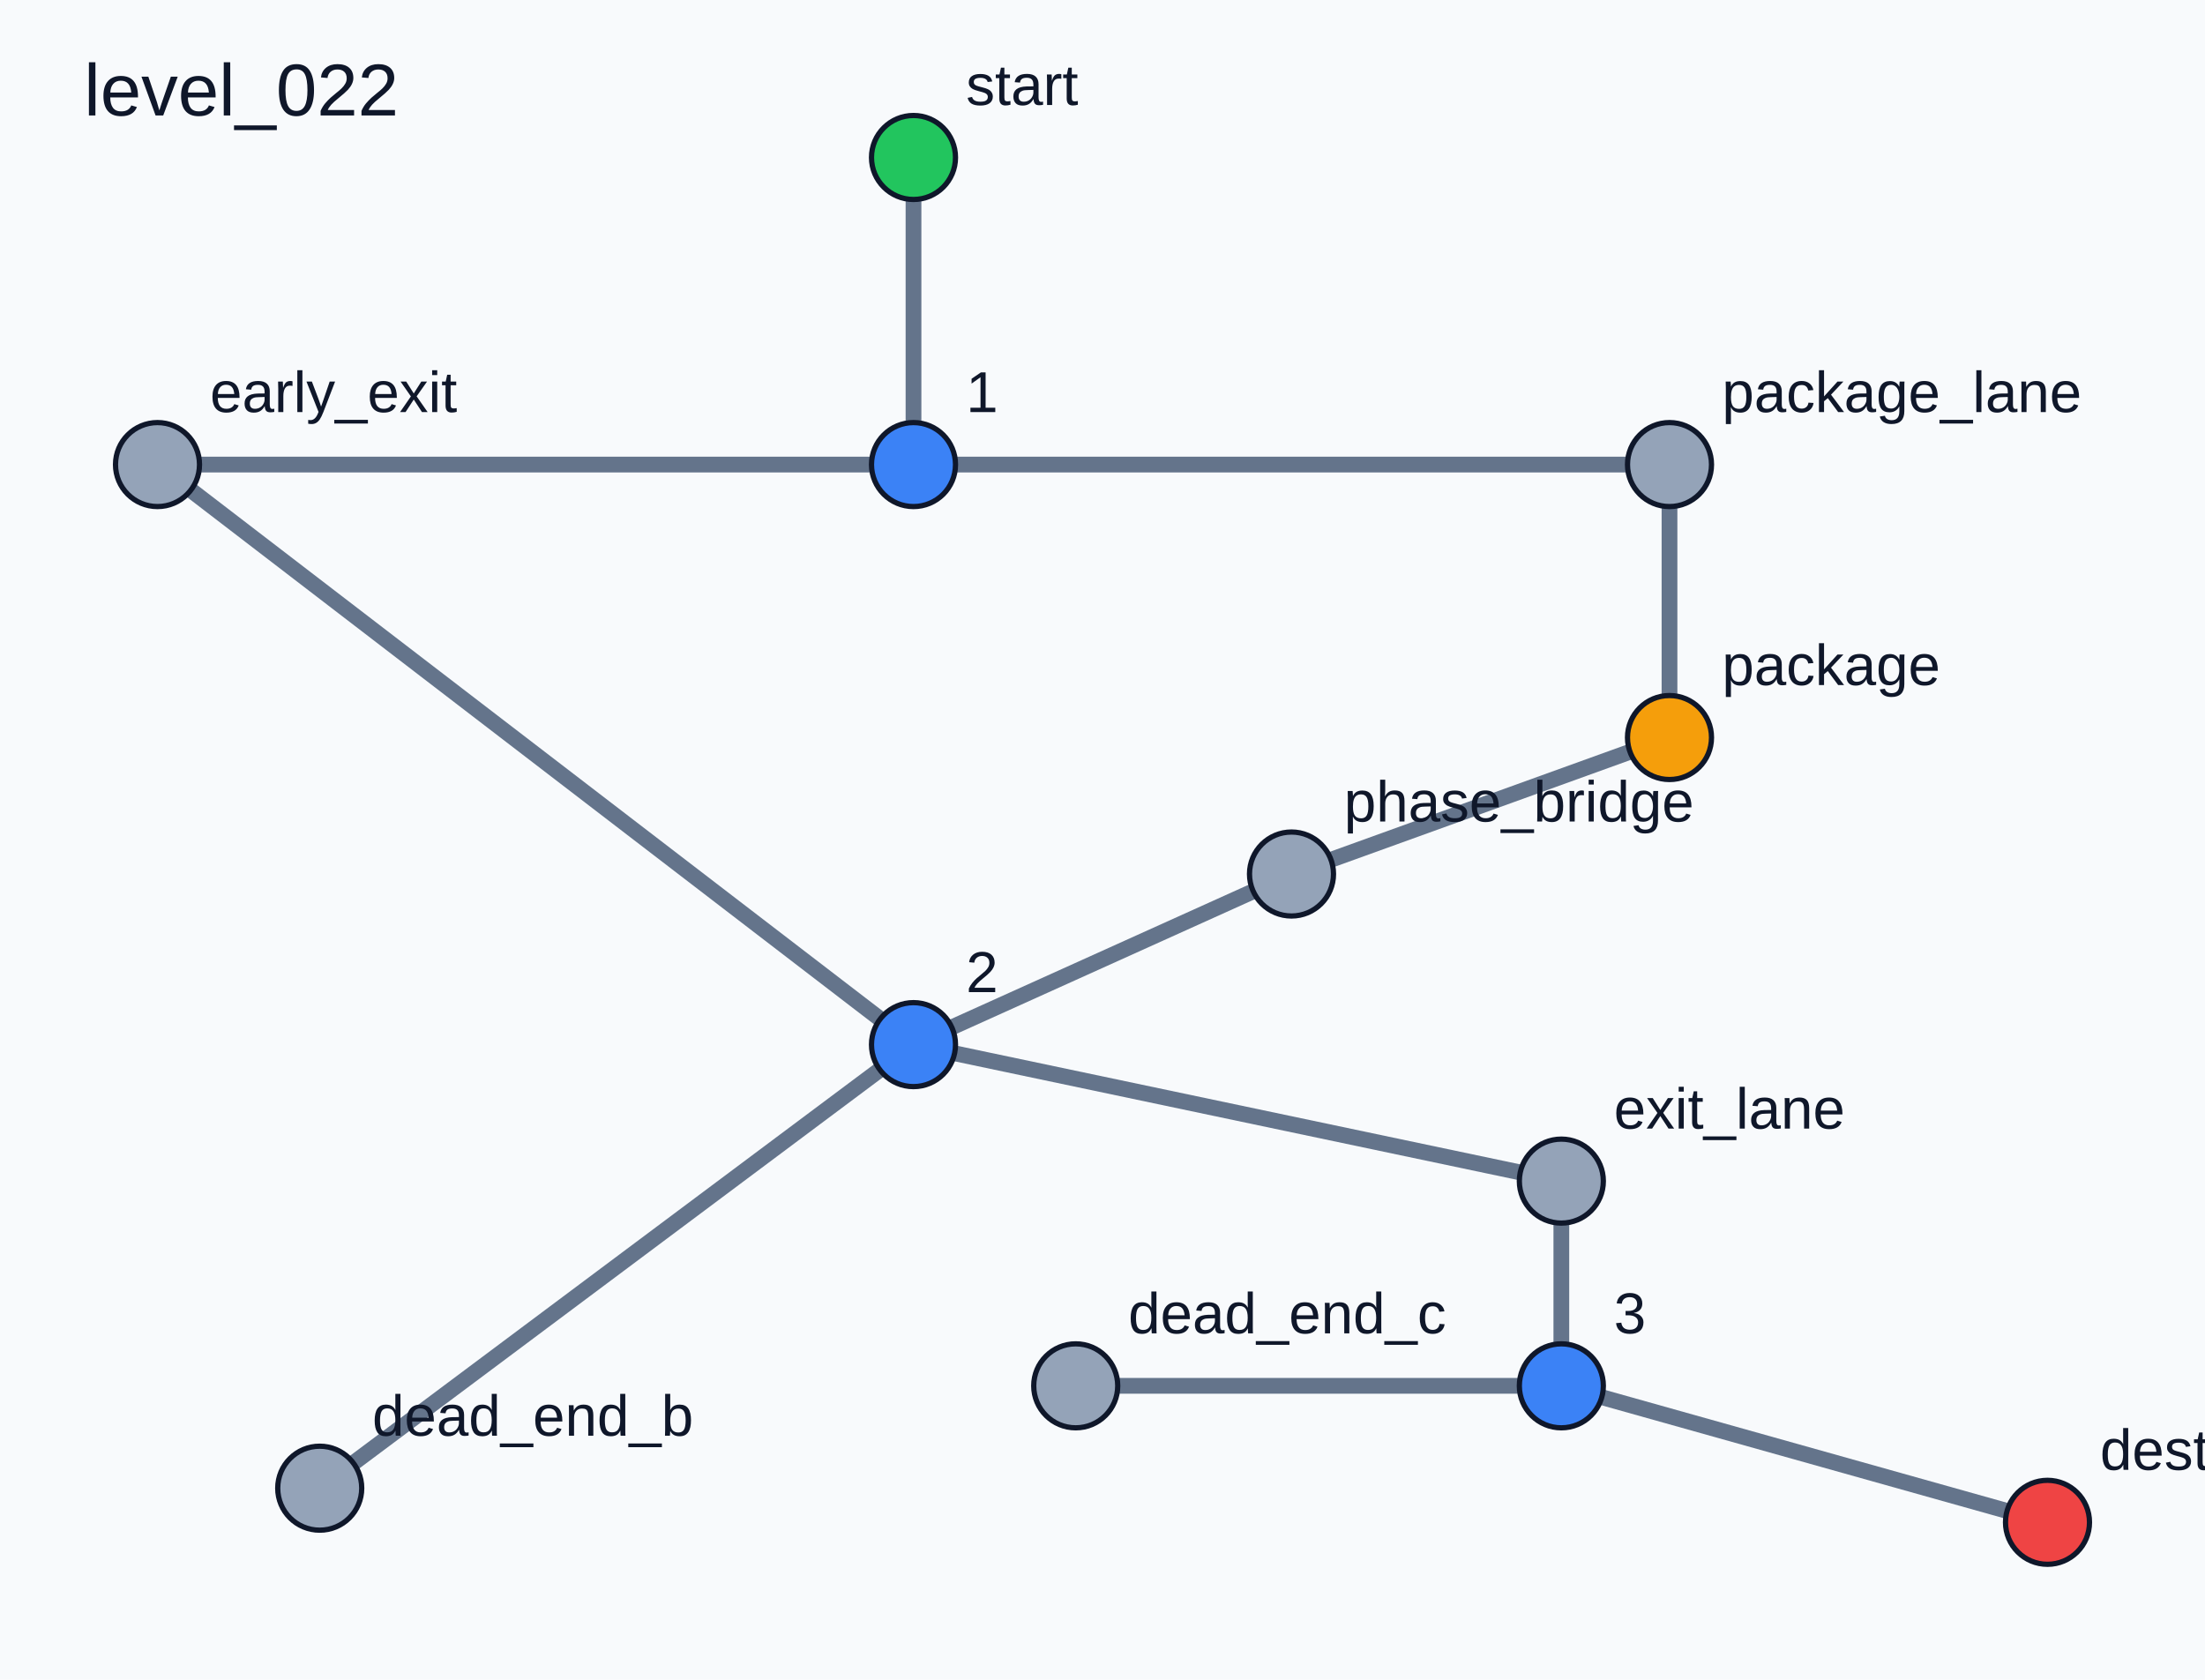
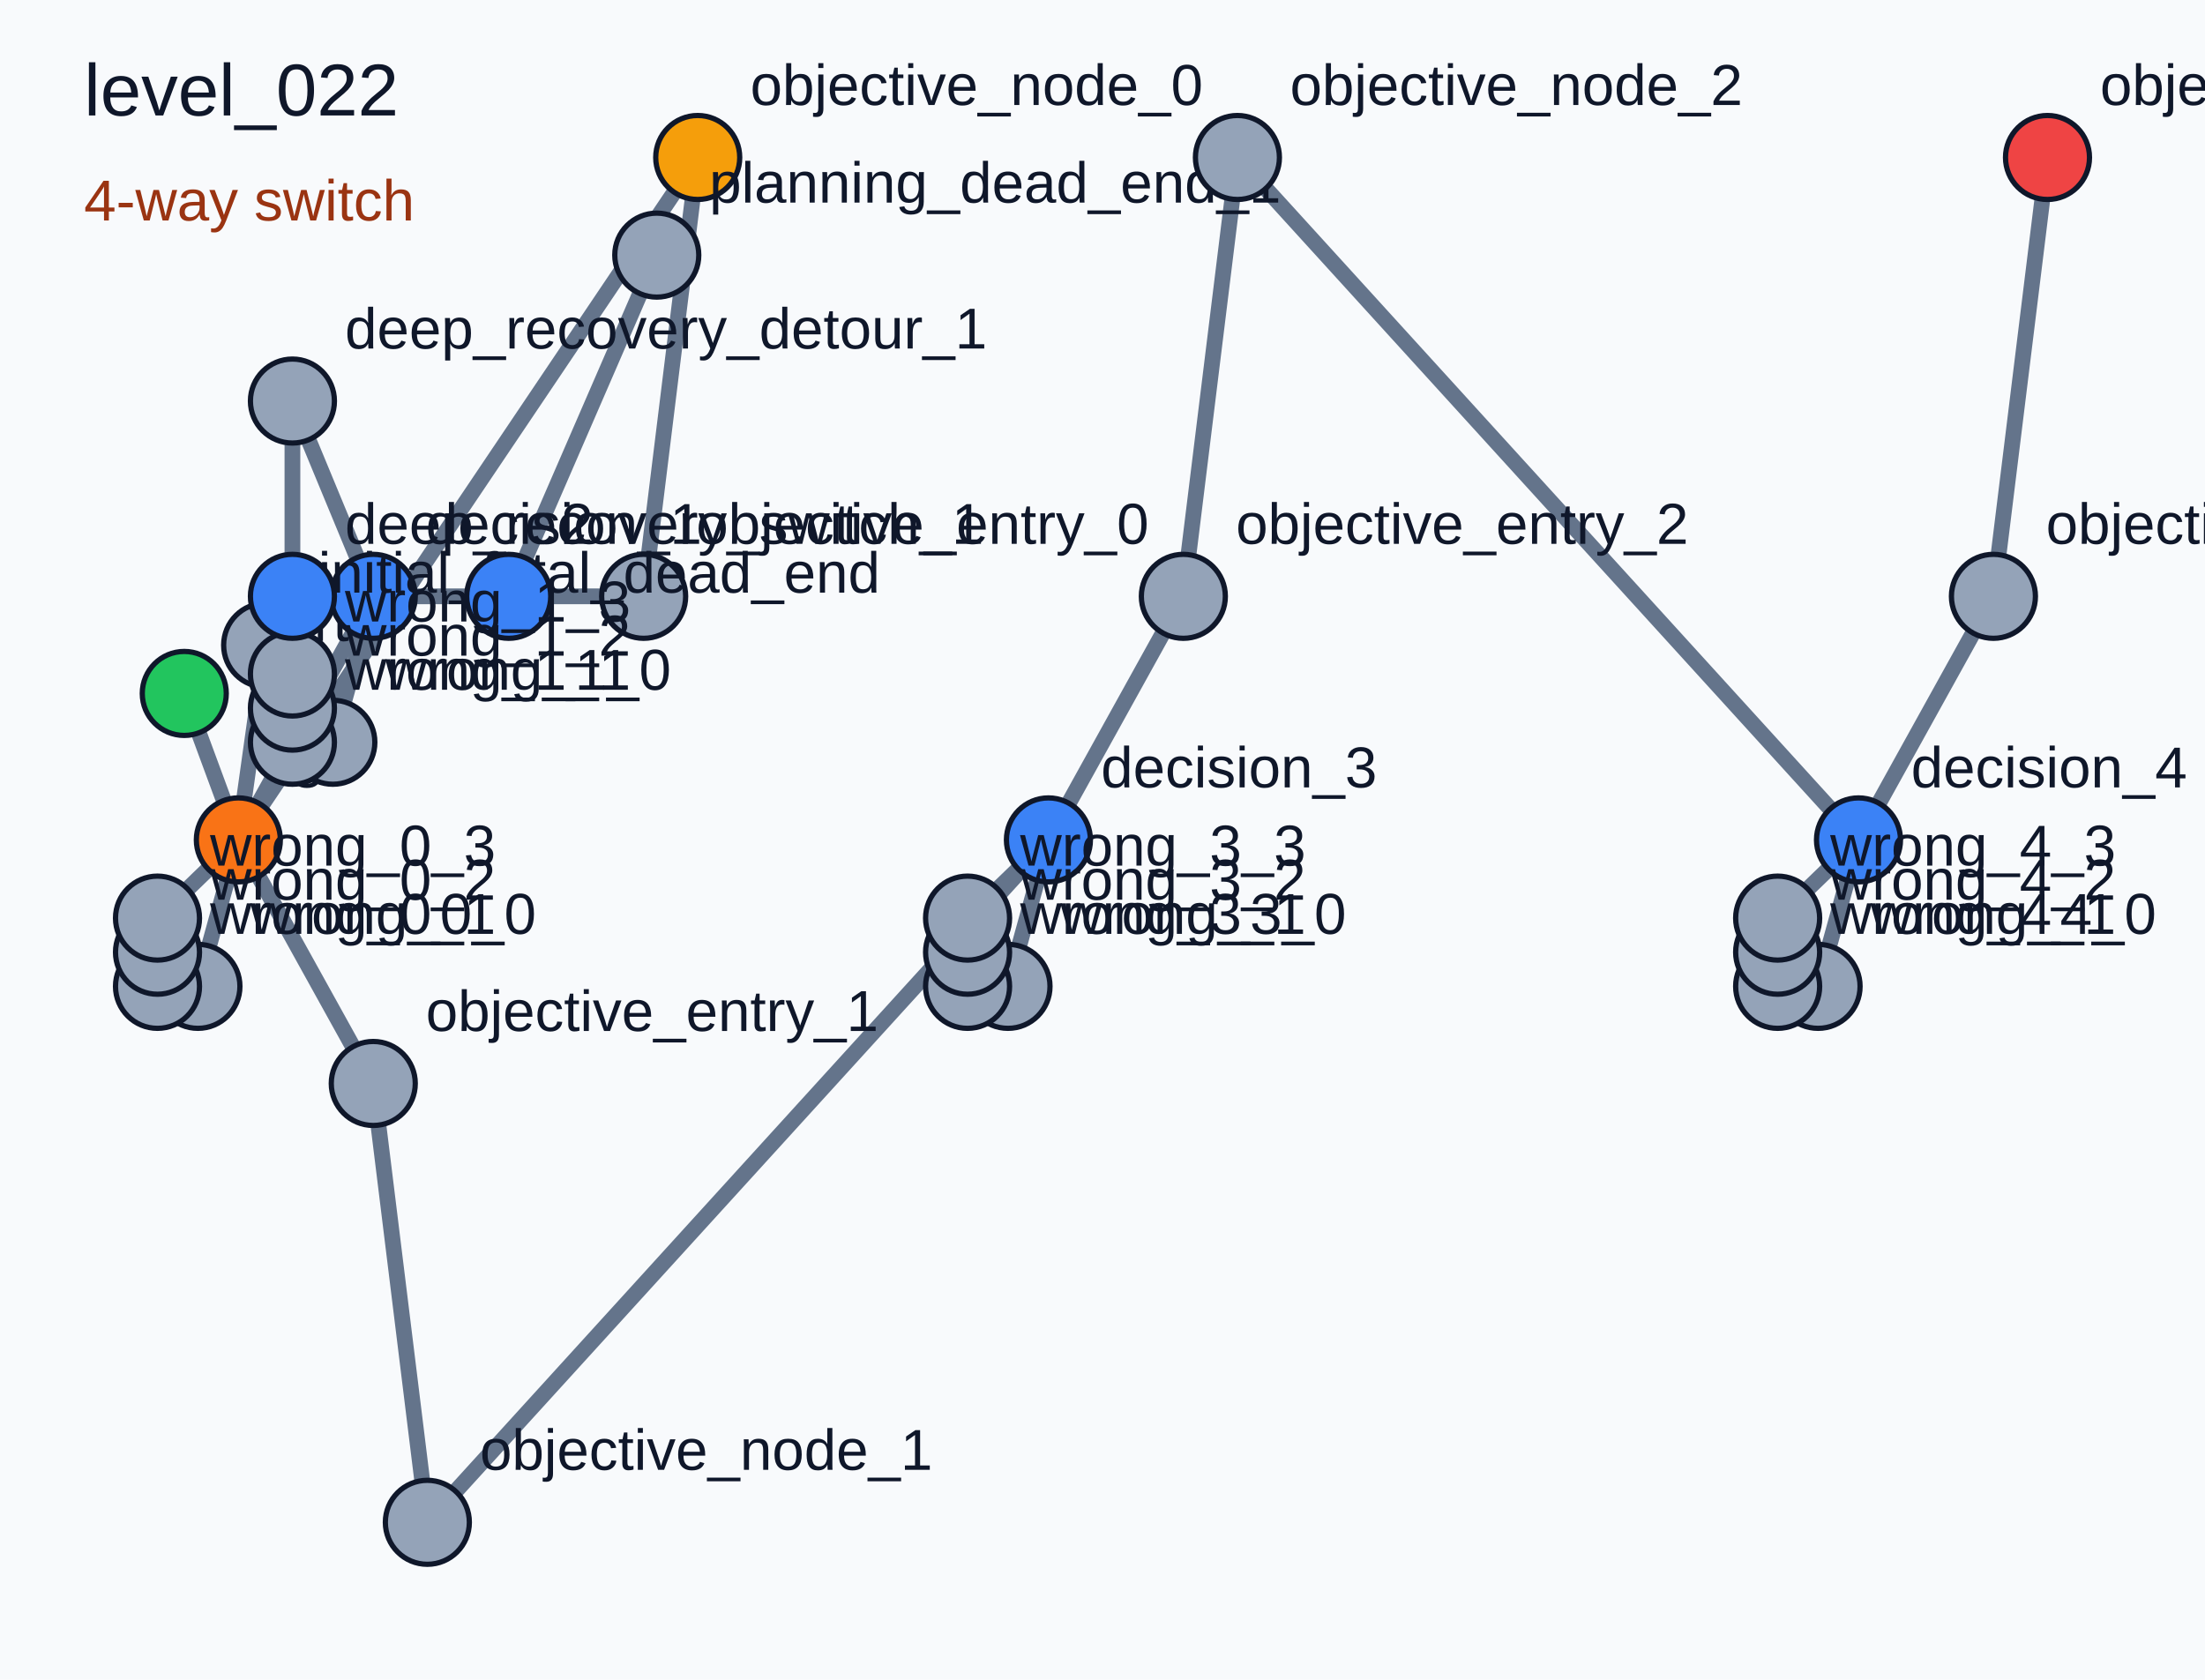
<svg xmlns="http://www.w3.org/2000/svg" width="420" height="320" viewBox="0 0 420 320">
  <rect width="100%" height="100%" fill="#f8fafc" />
  <text x="16" y="22" font-family="Arial" font-size="14" fill="#0f172a">level_022</text>
-   <line x1="174.0" y1="30.0" x2="174.0" y2="88.5" stroke="#64748b" stroke-width="3" />
-   <line x1="174.0" y1="88.5" x2="30.0" y2="88.5" stroke="#64748b" stroke-width="3" />
-   <line x1="174.0" y1="88.5" x2="318.0" y2="88.5" stroke="#64748b" stroke-width="3" />
-   <line x1="30.0" y1="88.5" x2="174.0" y2="199.0" stroke="#64748b" stroke-width="3" />
-   <line x1="318.0" y1="88.5" x2="318.0" y2="140.5" stroke="#64748b" stroke-width="3" />
-   <line x1="318.0" y1="140.5" x2="246.0" y2="166.5" stroke="#64748b" stroke-width="3" />
-   <line x1="246.0" y1="166.5" x2="174.0" y2="199.0" stroke="#64748b" stroke-width="3" />
-   <line x1="174.0" y1="199.0" x2="60.9" y2="283.5" stroke="#64748b" stroke-width="3" />
-   <line x1="174.0" y1="199.0" x2="297.4" y2="225.0" stroke="#64748b" stroke-width="3" />
-   <line x1="297.4" y1="225.0" x2="297.4" y2="264.0" stroke="#64748b" stroke-width="3" />
-   <line x1="297.4" y1="264.0" x2="204.9" y2="264.0" stroke="#64748b" stroke-width="3" />
-   <line x1="297.4" y1="264.0" x2="390.0" y2="290.0" stroke="#64748b" stroke-width="3" />
-   <circle cx="174.0" cy="30.0" r="8" fill="#22c55e" stroke="#0f172a" stroke-width="1" />
-   <text x="184.0" y="20.0" font-family="Arial" font-size="11" fill="#0f172a">start</text>
-   <circle cx="174.0" cy="88.5" r="8" fill="#3b82f6" stroke="#0f172a" stroke-width="1" />
-   <text x="184.0" y="78.5" font-family="Arial" font-size="11" fill="#0f172a">1</text>
-   <circle cx="318.0" cy="88.5" r="8" fill="#94a3b8" stroke="#0f172a" stroke-width="1" />
-   <text x="328.0" y="78.5" font-family="Arial" font-size="11" fill="#0f172a">package_lane</text>
-   <circle cx="318.0" cy="140.5" r="8" fill="#f59e0b" stroke="#0f172a" stroke-width="1" />
-   <text x="328.0" y="130.5" font-family="Arial" font-size="11" fill="#0f172a">package</text>
-   <circle cx="246.0" cy="166.5" r="8" fill="#94a3b8" stroke="#0f172a" stroke-width="1" />
-   <text x="256.0" y="156.5" font-family="Arial" font-size="11" fill="#0f172a">phase_bridge</text>
-   <circle cx="174.0" cy="199.0" r="8" fill="#3b82f6" stroke="#0f172a" stroke-width="1" />
-   <text x="184.0" y="189.0" font-family="Arial" font-size="11" fill="#0f172a">2</text>
-   <circle cx="297.4" cy="225.0" r="8" fill="#94a3b8" stroke="#0f172a" stroke-width="1" />
-   <text x="307.4" y="215.0" font-family="Arial" font-size="11" fill="#0f172a">exit_lane</text>
-   <circle cx="297.4" cy="264.0" r="8" fill="#3b82f6" stroke="#0f172a" stroke-width="1" />
-   <text x="307.4" y="254.0" font-family="Arial" font-size="11" fill="#0f172a">3</text>
-   <circle cx="390.0" cy="290.0" r="8" fill="#ef4444" stroke="#0f172a" stroke-width="1" />
-   <text x="400.0" y="280.0" font-family="Arial" font-size="11" fill="#0f172a">destination</text>
-   <circle cx="30.0" cy="88.5" r="8" fill="#94a3b8" stroke="#0f172a" stroke-width="1" />
-   <text x="40.0" y="78.5" font-family="Arial" font-size="11" fill="#0f172a">early_exit</text>
-   <circle cx="60.9" cy="283.5" r="8" fill="#94a3b8" stroke="#0f172a" stroke-width="1" />
-   <text x="70.9" y="273.5" font-family="Arial" font-size="11" fill="#0f172a">dead_end_b</text>
-   <circle cx="204.9" cy="264.0" r="8" fill="#94a3b8" stroke="#0f172a" stroke-width="1" />
-   <text x="214.9" y="254.0" font-family="Arial" font-size="11" fill="#0f172a">dead_end_c</text>
+   <text x="16" y="42" font-family="Arial" font-size="11" fill="#9a3412">4-way switch</text>
+   <line x1="35.1" y1="132.1" x2="45.4" y2="160.0" stroke="#64748b" stroke-width="3" />
+   <line x1="122.6" y1="113.6" x2="132.9" y2="30.0" stroke="#64748b" stroke-width="3" />
+   <line x1="45.4" y1="160.0" x2="50.6" y2="122.9" stroke="#64748b" stroke-width="3" />
+   <line x1="45.4" y1="160.0" x2="71.1" y2="113.6" stroke="#64748b" stroke-width="3" />
+   <line x1="96.9" y1="113.6" x2="125.1" y2="48.6" stroke="#64748b" stroke-width="3" />
+   <line x1="96.9" y1="113.6" x2="122.6" y2="113.6" stroke="#64748b" stroke-width="3" />
+   <line x1="71.1" y1="113.6" x2="96.9" y2="113.6" stroke="#64748b" stroke-width="3" />
+   <line x1="71.1" y1="113.6" x2="63.4" y2="141.4" stroke="#64748b" stroke-width="3" />
+   <line x1="63.4" y1="141.4" x2="55.7" y2="141.4" stroke="#64748b" stroke-width="3" />
+   <line x1="55.7" y1="141.4" x2="55.7" y2="134.9" stroke="#64748b" stroke-width="3" />
+   <line x1="55.7" y1="134.9" x2="55.7" y2="128.4" stroke="#64748b" stroke-width="3" />
+   <line x1="55.7" y1="128.4" x2="55.7" y2="113.6" stroke="#64748b" stroke-width="3" />
+   <line x1="55.7" y1="113.6" x2="71.1" y2="113.6" stroke="#64748b" stroke-width="3" />
+   <line x1="55.7" y1="113.6" x2="55.7" y2="76.4" stroke="#64748b" stroke-width="3" />
+   <line x1="55.7" y1="76.4" x2="71.1" y2="113.6" stroke="#64748b" stroke-width="3" />
+   <line x1="132.9" y1="30.0" x2="45.4" y2="160.0" stroke="#64748b" stroke-width="3" />
+   <line x1="71.1" y1="206.4" x2="81.4" y2="290.0" stroke="#64748b" stroke-width="3" />
+   <line x1="45.4" y1="160.0" x2="71.1" y2="206.4" stroke="#64748b" stroke-width="3" />
+   <line x1="45.4" y1="160.0" x2="37.7" y2="187.9" stroke="#64748b" stroke-width="3" />
+   <line x1="37.7" y1="187.9" x2="30.0" y2="187.9" stroke="#64748b" stroke-width="3" />
+   <line x1="30.0" y1="187.9" x2="30.0" y2="181.4" stroke="#64748b" stroke-width="3" />
+   <line x1="30.0" y1="181.4" x2="30.0" y2="174.9" stroke="#64748b" stroke-width="3" />
+   <line x1="30.0" y1="174.9" x2="45.4" y2="160.0" stroke="#64748b" stroke-width="3" />
+   <line x1="81.4" y1="290.0" x2="199.7" y2="160.0" stroke="#64748b" stroke-width="3" />
+   <line x1="225.4" y1="113.6" x2="235.7" y2="30.0" stroke="#64748b" stroke-width="3" />
+   <line x1="199.7" y1="160.0" x2="225.4" y2="113.6" stroke="#64748b" stroke-width="3" />
+   <line x1="199.7" y1="160.0" x2="192.0" y2="187.9" stroke="#64748b" stroke-width="3" />
+   <line x1="192.0" y1="187.9" x2="184.3" y2="187.9" stroke="#64748b" stroke-width="3" />
+   <line x1="184.3" y1="187.9" x2="184.3" y2="181.4" stroke="#64748b" stroke-width="3" />
+   <line x1="184.3" y1="181.4" x2="184.3" y2="174.9" stroke="#64748b" stroke-width="3" />
+   <line x1="184.3" y1="174.9" x2="199.7" y2="160.0" stroke="#64748b" stroke-width="3" />
+   <line x1="235.7" y1="30.0" x2="354.0" y2="160.0" stroke="#64748b" stroke-width="3" />
+   <line x1="379.7" y1="113.6" x2="390.0" y2="30.0" stroke="#64748b" stroke-width="3" />
+   <line x1="354.0" y1="160.0" x2="379.7" y2="113.6" stroke="#64748b" stroke-width="3" />
+   <line x1="354.0" y1="160.0" x2="346.3" y2="187.9" stroke="#64748b" stroke-width="3" />
+   <line x1="346.3" y1="187.9" x2="338.6" y2="187.9" stroke="#64748b" stroke-width="3" />
+   <line x1="338.6" y1="187.9" x2="338.6" y2="181.4" stroke="#64748b" stroke-width="3" />
+   <line x1="338.6" y1="181.4" x2="338.6" y2="174.9" stroke="#64748b" stroke-width="3" />
+   <line x1="338.6" y1="174.9" x2="354.0" y2="160.0" stroke="#64748b" stroke-width="3" />
+   <circle cx="35.1" cy="132.1" r="8" fill="#22c55e" stroke="#0f172a" stroke-width="1" />
+   <text x="45.1" y="122.1" font-family="Arial" font-size="11" fill="#0f172a">start</text>
+   <circle cx="45.4" cy="160.0" r="8" fill="#f97316" stroke="#0f172a" stroke-width="1" />
+   <text x="55.4" y="150.0" font-family="Arial" font-size="11" fill="#0f172a">3</text>
+   <circle cx="71.1" cy="113.6" r="8" fill="#3b82f6" stroke="#0f172a" stroke-width="1" />
+   <text x="81.1" y="103.6" font-family="Arial" font-size="11" fill="#0f172a">decision_1</text>
+   <circle cx="199.7" cy="160.0" r="8" fill="#3b82f6" stroke="#0f172a" stroke-width="1" />
+   <text x="209.7" y="150.0" font-family="Arial" font-size="11" fill="#0f172a">decision_3</text>
+   <circle cx="354.0" cy="160.0" r="8" fill="#3b82f6" stroke="#0f172a" stroke-width="1" />
+   <text x="364.0" y="150.0" font-family="Arial" font-size="11" fill="#0f172a">decision_4</text>
+   <circle cx="132.9" cy="30.0" r="8" fill="#f59e0b" stroke="#0f172a" stroke-width="1" />
+   <text x="142.9" y="20.0" font-family="Arial" font-size="11" fill="#0f172a">objective_node_0</text>
+   <circle cx="122.6" cy="113.6" r="8" fill="#94a3b8" stroke="#0f172a" stroke-width="1" />
+   <text x="132.6" y="103.6" font-family="Arial" font-size="11" fill="#0f172a">objective_entry_0</text>
+   <circle cx="50.6" cy="122.9" r="8" fill="#94a3b8" stroke="#0f172a" stroke-width="1" />
+   <text x="60.6" y="112.9" font-family="Arial" font-size="11" fill="#0f172a">initial_fatal_dead_end</text>
+   <circle cx="96.9" cy="113.6" r="8" fill="#3b82f6" stroke="#0f172a" stroke-width="1" />
+   <text x="106.9" y="103.6" font-family="Arial" font-size="11" fill="#0f172a">2</text>
+   <circle cx="125.1" cy="48.6" r="8" fill="#94a3b8" stroke="#0f172a" stroke-width="1" />
+   <text x="135.1" y="38.6" font-family="Arial" font-size="11" fill="#0f172a">planning_dead_end_1</text>
+   <circle cx="63.4" cy="141.4" r="8" fill="#94a3b8" stroke="#0f172a" stroke-width="1" />
+   <text x="73.4" y="131.4" font-family="Arial" font-size="11" fill="#0f172a">wrong_1_0</text>
+   <circle cx="55.7" cy="141.4" r="8" fill="#94a3b8" stroke="#0f172a" stroke-width="1" />
+   <text x="65.7" y="131.4" font-family="Arial" font-size="11" fill="#0f172a">wrong_1_1</text>
+   <circle cx="55.7" cy="134.9" r="8" fill="#94a3b8" stroke="#0f172a" stroke-width="1" />
+   <text x="65.7" y="124.9" font-family="Arial" font-size="11" fill="#0f172a">wrong_1_2</text>
+   <circle cx="55.7" cy="128.4" r="8" fill="#94a3b8" stroke="#0f172a" stroke-width="1" />
+   <text x="65.7" y="118.4" font-family="Arial" font-size="11" fill="#0f172a">wrong_1_3</text>
+   <circle cx="55.7" cy="113.6" r="8" fill="#3b82f6" stroke="#0f172a" stroke-width="1" />
+   <text x="65.7" y="103.6" font-family="Arial" font-size="11" fill="#0f172a">deep_recovery_switch_1</text>
+   <circle cx="55.7" cy="76.4" r="8" fill="#94a3b8" stroke="#0f172a" stroke-width="1" />
+   <text x="65.7" y="66.4" font-family="Arial" font-size="11" fill="#0f172a">deep_recovery_detour_1</text>
+   <circle cx="81.4" cy="290.0" r="8" fill="#94a3b8" stroke="#0f172a" stroke-width="1" />
+   <text x="91.4" y="280.0" font-family="Arial" font-size="11" fill="#0f172a">objective_node_1</text>
+   <circle cx="71.1" cy="206.4" r="8" fill="#94a3b8" stroke="#0f172a" stroke-width="1" />
+   <text x="81.1" y="196.4" font-family="Arial" font-size="11" fill="#0f172a">objective_entry_1</text>
+   <circle cx="37.7" cy="187.9" r="8" fill="#94a3b8" stroke="#0f172a" stroke-width="1" />
+   <text x="47.7" y="177.9" font-family="Arial" font-size="11" fill="#0f172a">wrong_0_0</text>
+   <circle cx="30.0" cy="187.9" r="8" fill="#94a3b8" stroke="#0f172a" stroke-width="1" />
+   <text x="40.0" y="177.9" font-family="Arial" font-size="11" fill="#0f172a">wrong_0_1</text>
+   <circle cx="30.0" cy="181.4" r="8" fill="#94a3b8" stroke="#0f172a" stroke-width="1" />
+   <text x="40.0" y="171.4" font-family="Arial" font-size="11" fill="#0f172a">wrong_0_2</text>
+   <circle cx="30.0" cy="174.9" r="8" fill="#94a3b8" stroke="#0f172a" stroke-width="1" />
+   <text x="40.0" y="164.9" font-family="Arial" font-size="11" fill="#0f172a">wrong_0_3</text>
+   <circle cx="235.7" cy="30.0" r="8" fill="#94a3b8" stroke="#0f172a" stroke-width="1" />
+   <text x="245.7" y="20.0" font-family="Arial" font-size="11" fill="#0f172a">objective_node_2</text>
+   <circle cx="225.4" cy="113.6" r="8" fill="#94a3b8" stroke="#0f172a" stroke-width="1" />
+   <text x="235.4" y="103.6" font-family="Arial" font-size="11" fill="#0f172a">objective_entry_2</text>
+   <circle cx="192.0" cy="187.9" r="8" fill="#94a3b8" stroke="#0f172a" stroke-width="1" />
+   <text x="202.0" y="177.9" font-family="Arial" font-size="11" fill="#0f172a">wrong_3_0</text>
+   <circle cx="184.3" cy="187.9" r="8" fill="#94a3b8" stroke="#0f172a" stroke-width="1" />
+   <text x="194.3" y="177.9" font-family="Arial" font-size="11" fill="#0f172a">wrong_3_1</text>
+   <circle cx="184.3" cy="181.4" r="8" fill="#94a3b8" stroke="#0f172a" stroke-width="1" />
+   <text x="194.3" y="171.4" font-family="Arial" font-size="11" fill="#0f172a">wrong_3_2</text>
+   <circle cx="184.3" cy="174.9" r="8" fill="#94a3b8" stroke="#0f172a" stroke-width="1" />
+   <text x="194.3" y="164.9" font-family="Arial" font-size="11" fill="#0f172a">wrong_3_3</text>
+   <circle cx="390.0" cy="30.0" r="8" fill="#ef4444" stroke="#0f172a" stroke-width="1" />
+   <text x="400.0" y="20.0" font-family="Arial" font-size="11" fill="#0f172a">objective_node_3</text>
+   <circle cx="379.7" cy="113.6" r="8" fill="#94a3b8" stroke="#0f172a" stroke-width="1" />
+   <text x="389.7" y="103.6" font-family="Arial" font-size="11" fill="#0f172a">objective_entry_3</text>
+   <circle cx="346.3" cy="187.9" r="8" fill="#94a3b8" stroke="#0f172a" stroke-width="1" />
+   <text x="356.3" y="177.9" font-family="Arial" font-size="11" fill="#0f172a">wrong_4_0</text>
+   <circle cx="338.6" cy="187.9" r="8" fill="#94a3b8" stroke="#0f172a" stroke-width="1" />
+   <text x="348.6" y="177.9" font-family="Arial" font-size="11" fill="#0f172a">wrong_4_1</text>
+   <circle cx="338.6" cy="181.4" r="8" fill="#94a3b8" stroke="#0f172a" stroke-width="1" />
+   <text x="348.6" y="171.4" font-family="Arial" font-size="11" fill="#0f172a">wrong_4_2</text>
+   <circle cx="338.6" cy="174.9" r="8" fill="#94a3b8" stroke="#0f172a" stroke-width="1" />
+   <text x="348.6" y="164.9" font-family="Arial" font-size="11" fill="#0f172a">wrong_4_3</text>
</svg>
